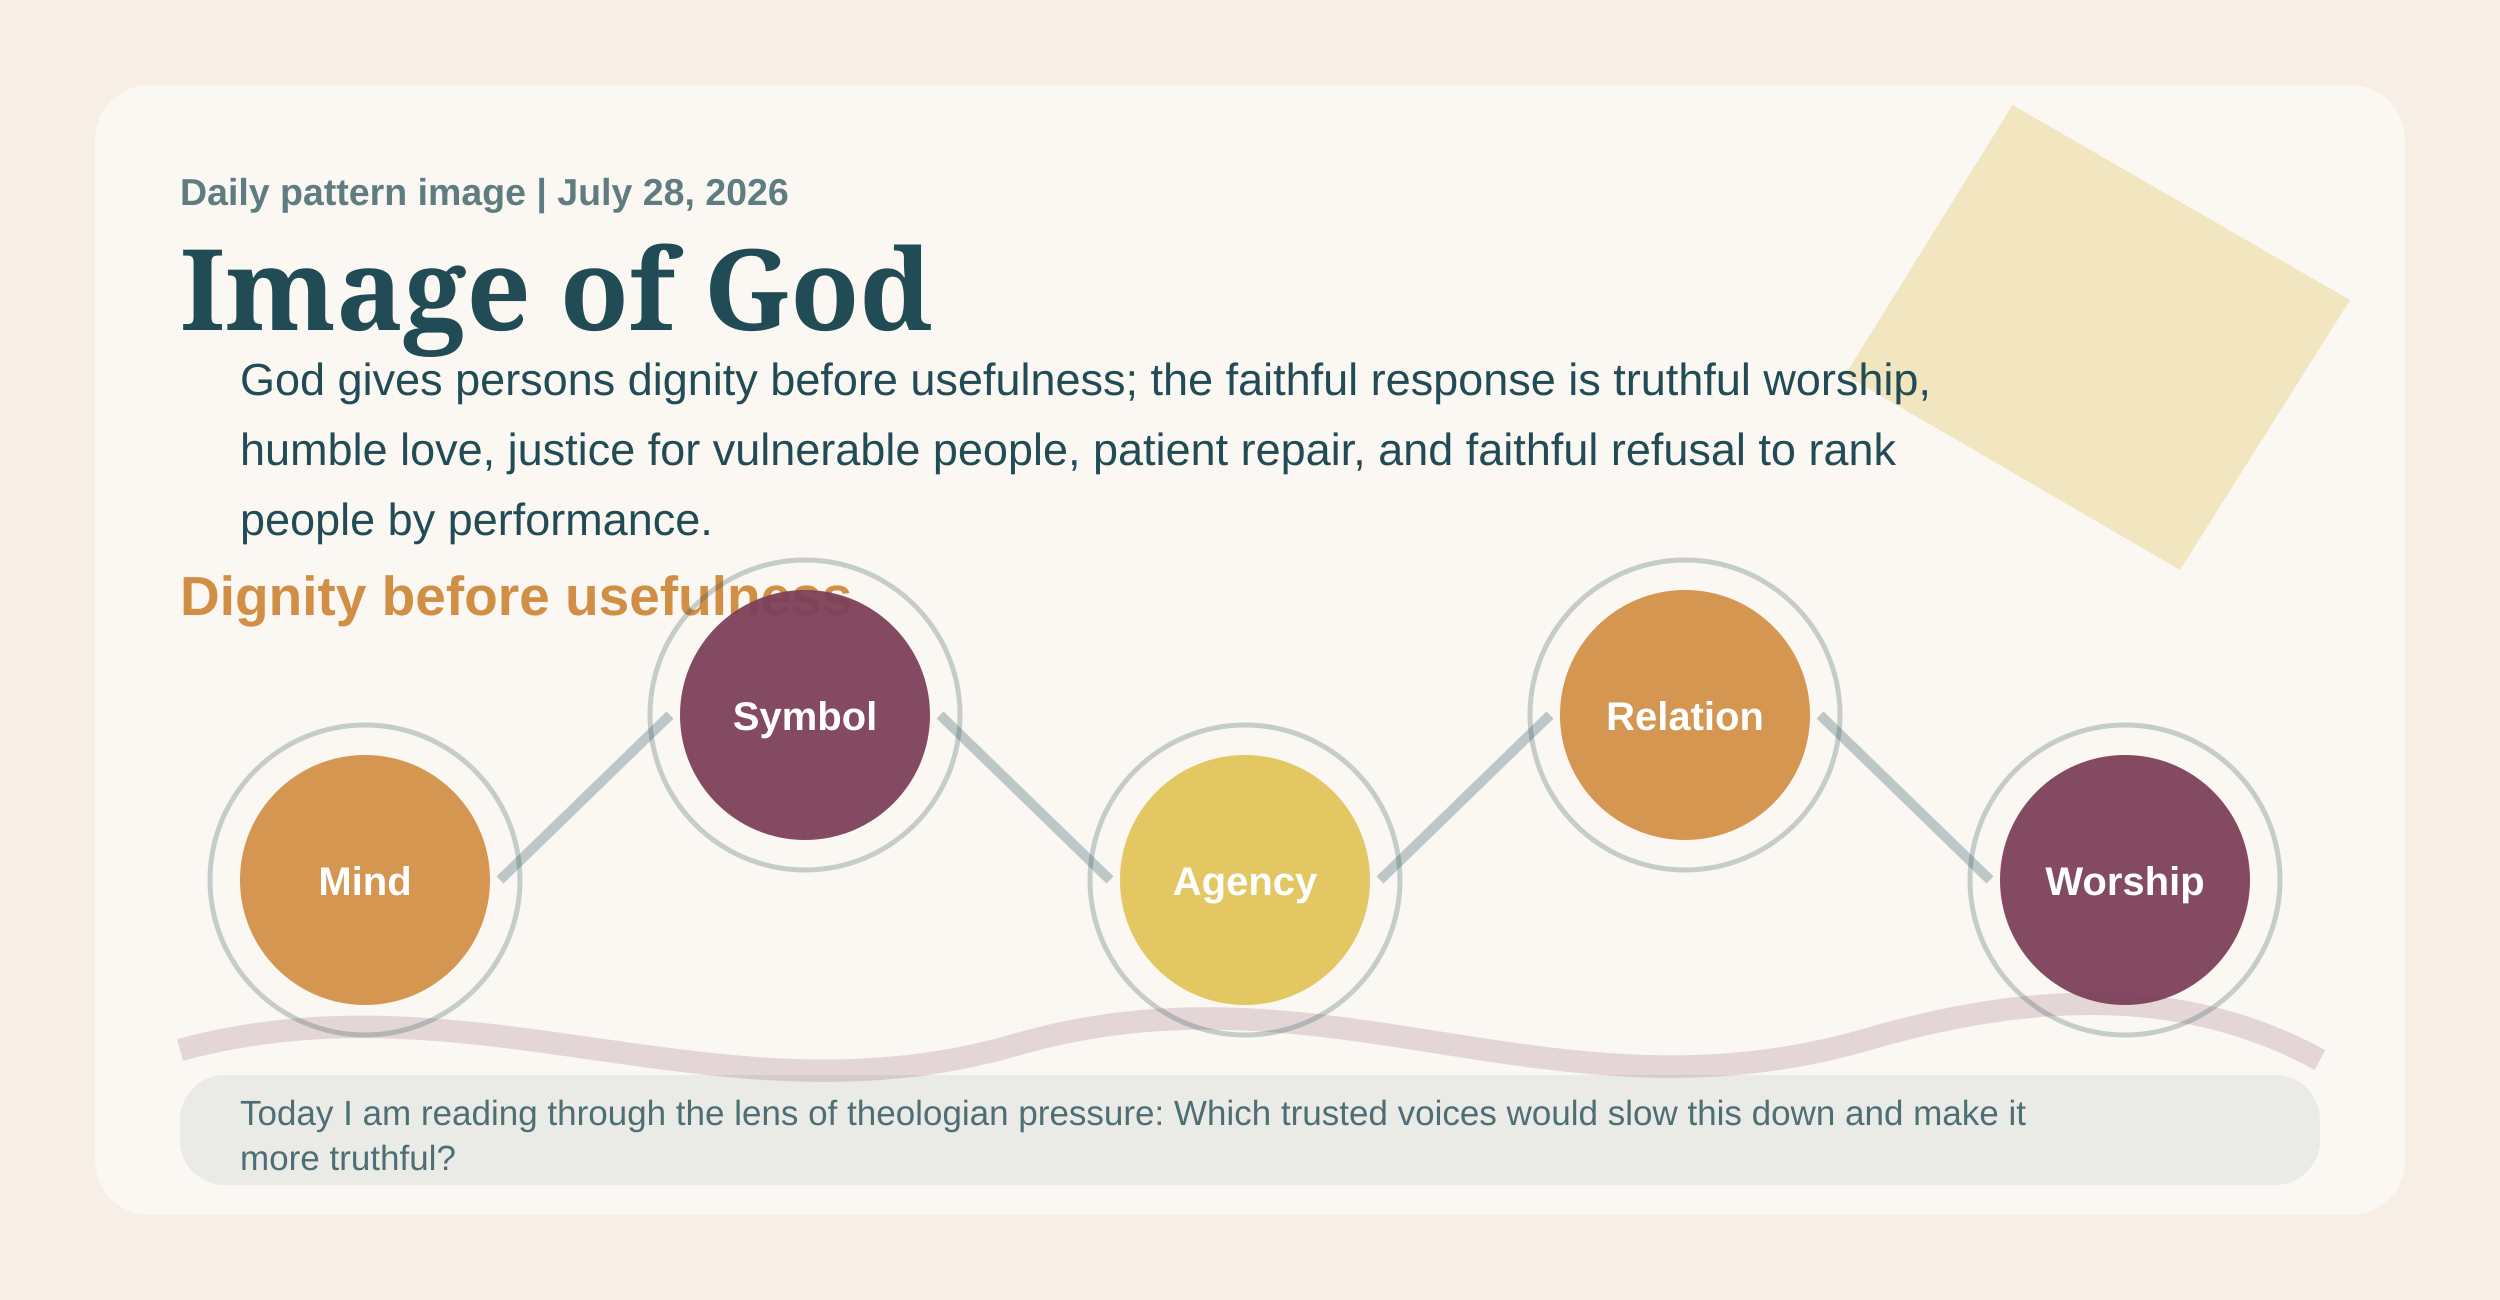
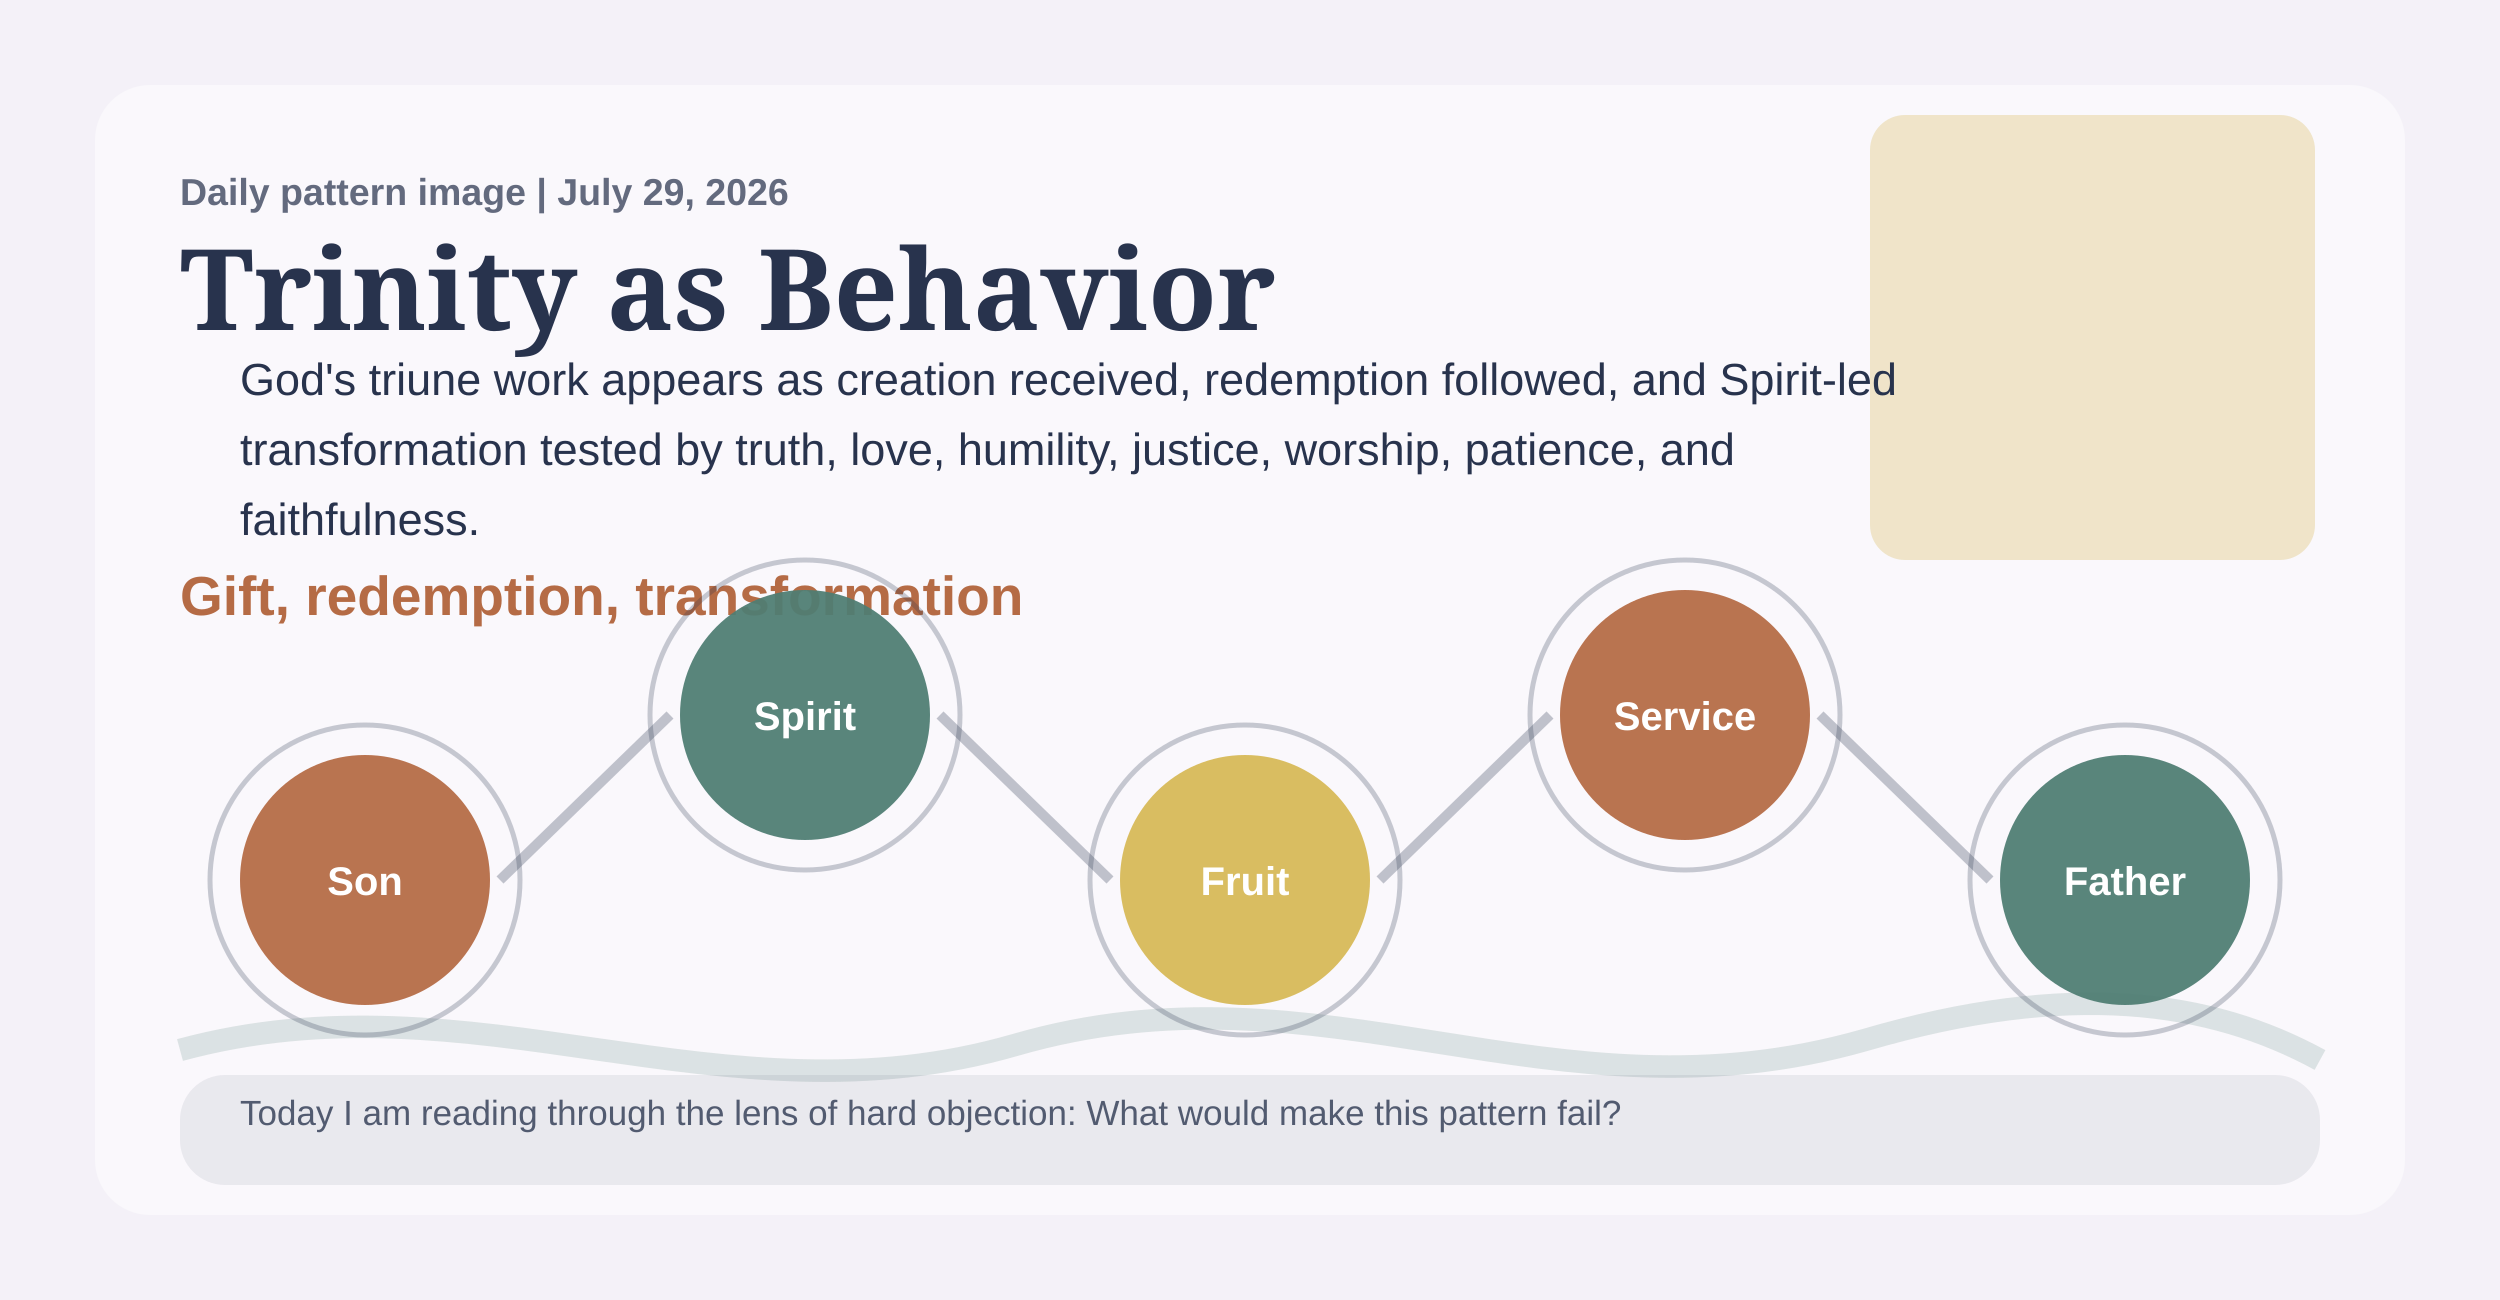
<svg xmlns="http://www.w3.org/2000/svg" width="1000" height="520" viewBox="0 0 1000 520" role="img" aria-labelledby="title desc">
  <style>
-     .eyebrow { font: 700 15px Arial, sans-serif; letter-spacing: 0; fill: #224c55; opacity: 0.72; }
-     .title { font: 700 45px Georgia, serif; letter-spacing: 0; fill: #224c55; }
-     .subtitle { font: 700 22px Arial, sans-serif; letter-spacing: 0; fill: #d18f46; }
-     .body { font: 18px Arial, sans-serif; letter-spacing: 0; fill: #224c55; }
-     .small { font: 14px Arial, sans-serif; letter-spacing: 0; fill: #224c55; opacity: 0.78; }
+     .eyebrow { font: 700 15px Arial, sans-serif; letter-spacing: 0; fill: #28334d; opacity: 0.72; }
+     .title { font: 700 45px Georgia, serif; letter-spacing: 0; fill: #28334d; }
+     .subtitle { font: 700 22px Arial, sans-serif; letter-spacing: 0; fill: #b56b45; }
+     .body { font: 18px Arial, sans-serif; letter-spacing: 0; fill: #28334d; }
+     .small { font: 14px Arial, sans-serif; letter-spacing: 0; fill: #28334d; opacity: 0.78; }
    .node { font: 700 16px Arial, sans-serif; letter-spacing: 0; fill: #ffffff; }
  </style>
-   <rect width="1000" height="520" fill="#f7efe5" />
+   <rect width="1000" height="520" fill="#f4f1f8" />
  <rect x="38" y="34" width="924" height="452" rx="22" fill="#ffffff" opacity="0.50" />
-   <path d="M805 42 L940 120 L872 228 L738 150 Z" fill="#e0c35a" opacity="0.33" />
-   <path d="M72 420 C190 388 288 452 406 418 C530 382 620 452 746 416 C828 392 884 400 928 424" fill="none" stroke="#7c3f58" stroke-width="9" opacity="0.18" />
-   <text x="72" y="82" class="eyebrow">Daily pattern image | July 28, 2026</text>
-   <text x="72" y="132" class="title">Image of God</text>
-   <text x="72" y="246" class="subtitle">Dignity before usefulness</text>
-   <text x="96" y="158" class="body">God gives persons dignity before usefulness; the faithful response is truthful worship,</text>
-   <text x="96" y="186" class="body">humble love, justice for vulnerable people, patient repair, and faithful refusal to rank</text>
-   <text x="96" y="214" class="body">people by performance.</text>
-   <line x1="200" y1="352" x2="268" y2="286" stroke="#224c55" stroke-width="4" opacity="0.28" />
-   <line x1="376" y1="286" x2="444" y2="352" stroke="#224c55" stroke-width="4" opacity="0.28" />
-   <line x1="552" y1="352" x2="620" y2="286" stroke="#224c55" stroke-width="4" opacity="0.28" />
-   <line x1="728" y1="286" x2="796" y2="352" stroke="#224c55" stroke-width="4" opacity="0.28" />
-   <circle cx="146" cy="352" r="50" fill="#d18f46" opacity="0.94" />
-   <circle cx="146" cy="352" r="62" fill="none" stroke="#224c55" stroke-width="2" opacity="0.25" />
-   <text x="146" y="358" text-anchor="middle" class="node">Mind</text>
-   <circle cx="322" cy="286" r="50" fill="#7c3f58" opacity="0.94" />
-   <circle cx="322" cy="286" r="62" fill="none" stroke="#224c55" stroke-width="2" opacity="0.25" />
-   <text x="322" y="292" text-anchor="middle" class="node">Symbol</text>
-   <circle cx="498" cy="352" r="50" fill="#e0c35a" opacity="0.94" />
-   <circle cx="498" cy="352" r="62" fill="none" stroke="#224c55" stroke-width="2" opacity="0.25" />
-   <text x="498" y="358" text-anchor="middle" class="node">Agency</text>
-   <circle cx="674" cy="286" r="50" fill="#d18f46" opacity="0.94" />
-   <circle cx="674" cy="286" r="62" fill="none" stroke="#224c55" stroke-width="2" opacity="0.25" />
-   <text x="674" y="292" text-anchor="middle" class="node">Relation</text>
-   <circle cx="850" cy="352" r="50" fill="#7c3f58" opacity="0.94" />
-   <circle cx="850" cy="352" r="62" fill="none" stroke="#224c55" stroke-width="2" opacity="0.25" />
-   <text x="850" y="358" text-anchor="middle" class="node">Worship</text>
-   <rect x="72" y="430" width="856" height="44" rx="18" fill="#224c55" opacity="0.08" />
-   <text x="96" y="450" class="small">Today I am reading through the lens of theologian pressure: Which trusted voices would slow this down and make it</text>
-   <text x="96" y="468" class="small">more truthful?</text>
+   <rect x="748" y="46" width="178" height="178" rx="14" fill="#d7b957" opacity="0.31" />
+   <path d="M72 420 C190 388 288 452 406 418 C530 382 620 452 746 416 C828 392 884 400 928 424" fill="none" stroke="#4f7d73" stroke-width="9" opacity="0.18" />
+   <text x="72" y="82" class="eyebrow">Daily pattern image | July 29, 2026</text>
+   <text x="72" y="132" class="title">Trinity as Behavior</text>
+   <text x="72" y="246" class="subtitle">Gift, redemption, transformation</text>
+   <text x="96" y="158" class="body">God's triune work appears as creation received, redemption followed, and Spirit-led</text>
+   <text x="96" y="186" class="body">transformation tested by truth, love, humility, justice, worship, patience, and</text>
+   <text x="96" y="214" class="body">faithfulness.</text>
+   <line x1="200" y1="352" x2="268" y2="286" stroke="#28334d" stroke-width="4" opacity="0.28" />
+   <line x1="376" y1="286" x2="444" y2="352" stroke="#28334d" stroke-width="4" opacity="0.28" />
+   <line x1="552" y1="352" x2="620" y2="286" stroke="#28334d" stroke-width="4" opacity="0.28" />
+   <line x1="728" y1="286" x2="796" y2="352" stroke="#28334d" stroke-width="4" opacity="0.28" />
+   <circle cx="146" cy="352" r="50" fill="#b56b45" opacity="0.94" />
+   <circle cx="146" cy="352" r="62" fill="none" stroke="#28334d" stroke-width="2" opacity="0.25" />
+   <text x="146" y="358" text-anchor="middle" class="node">Son</text>
+   <circle cx="322" cy="286" r="50" fill="#4f7d73" opacity="0.94" />
+   <circle cx="322" cy="286" r="62" fill="none" stroke="#28334d" stroke-width="2" opacity="0.25" />
+   <text x="322" y="292" text-anchor="middle" class="node">Spirit</text>
+   <circle cx="498" cy="352" r="50" fill="#d7b957" opacity="0.94" />
+   <circle cx="498" cy="352" r="62" fill="none" stroke="#28334d" stroke-width="2" opacity="0.25" />
+   <text x="498" y="358" text-anchor="middle" class="node">Fruit</text>
+   <circle cx="674" cy="286" r="50" fill="#b56b45" opacity="0.94" />
+   <circle cx="674" cy="286" r="62" fill="none" stroke="#28334d" stroke-width="2" opacity="0.25" />
+   <text x="674" y="292" text-anchor="middle" class="node">Service</text>
+   <circle cx="850" cy="352" r="50" fill="#4f7d73" opacity="0.94" />
+   <circle cx="850" cy="352" r="62" fill="none" stroke="#28334d" stroke-width="2" opacity="0.25" />
+   <text x="850" y="358" text-anchor="middle" class="node">Father</text>
+   <rect x="72" y="430" width="856" height="44" rx="18" fill="#28334d" opacity="0.08" />
+   <text x="96" y="450" class="small">Today I am reading through the lens of hard objection: What would make this pattern fail?</text>
</svg>
